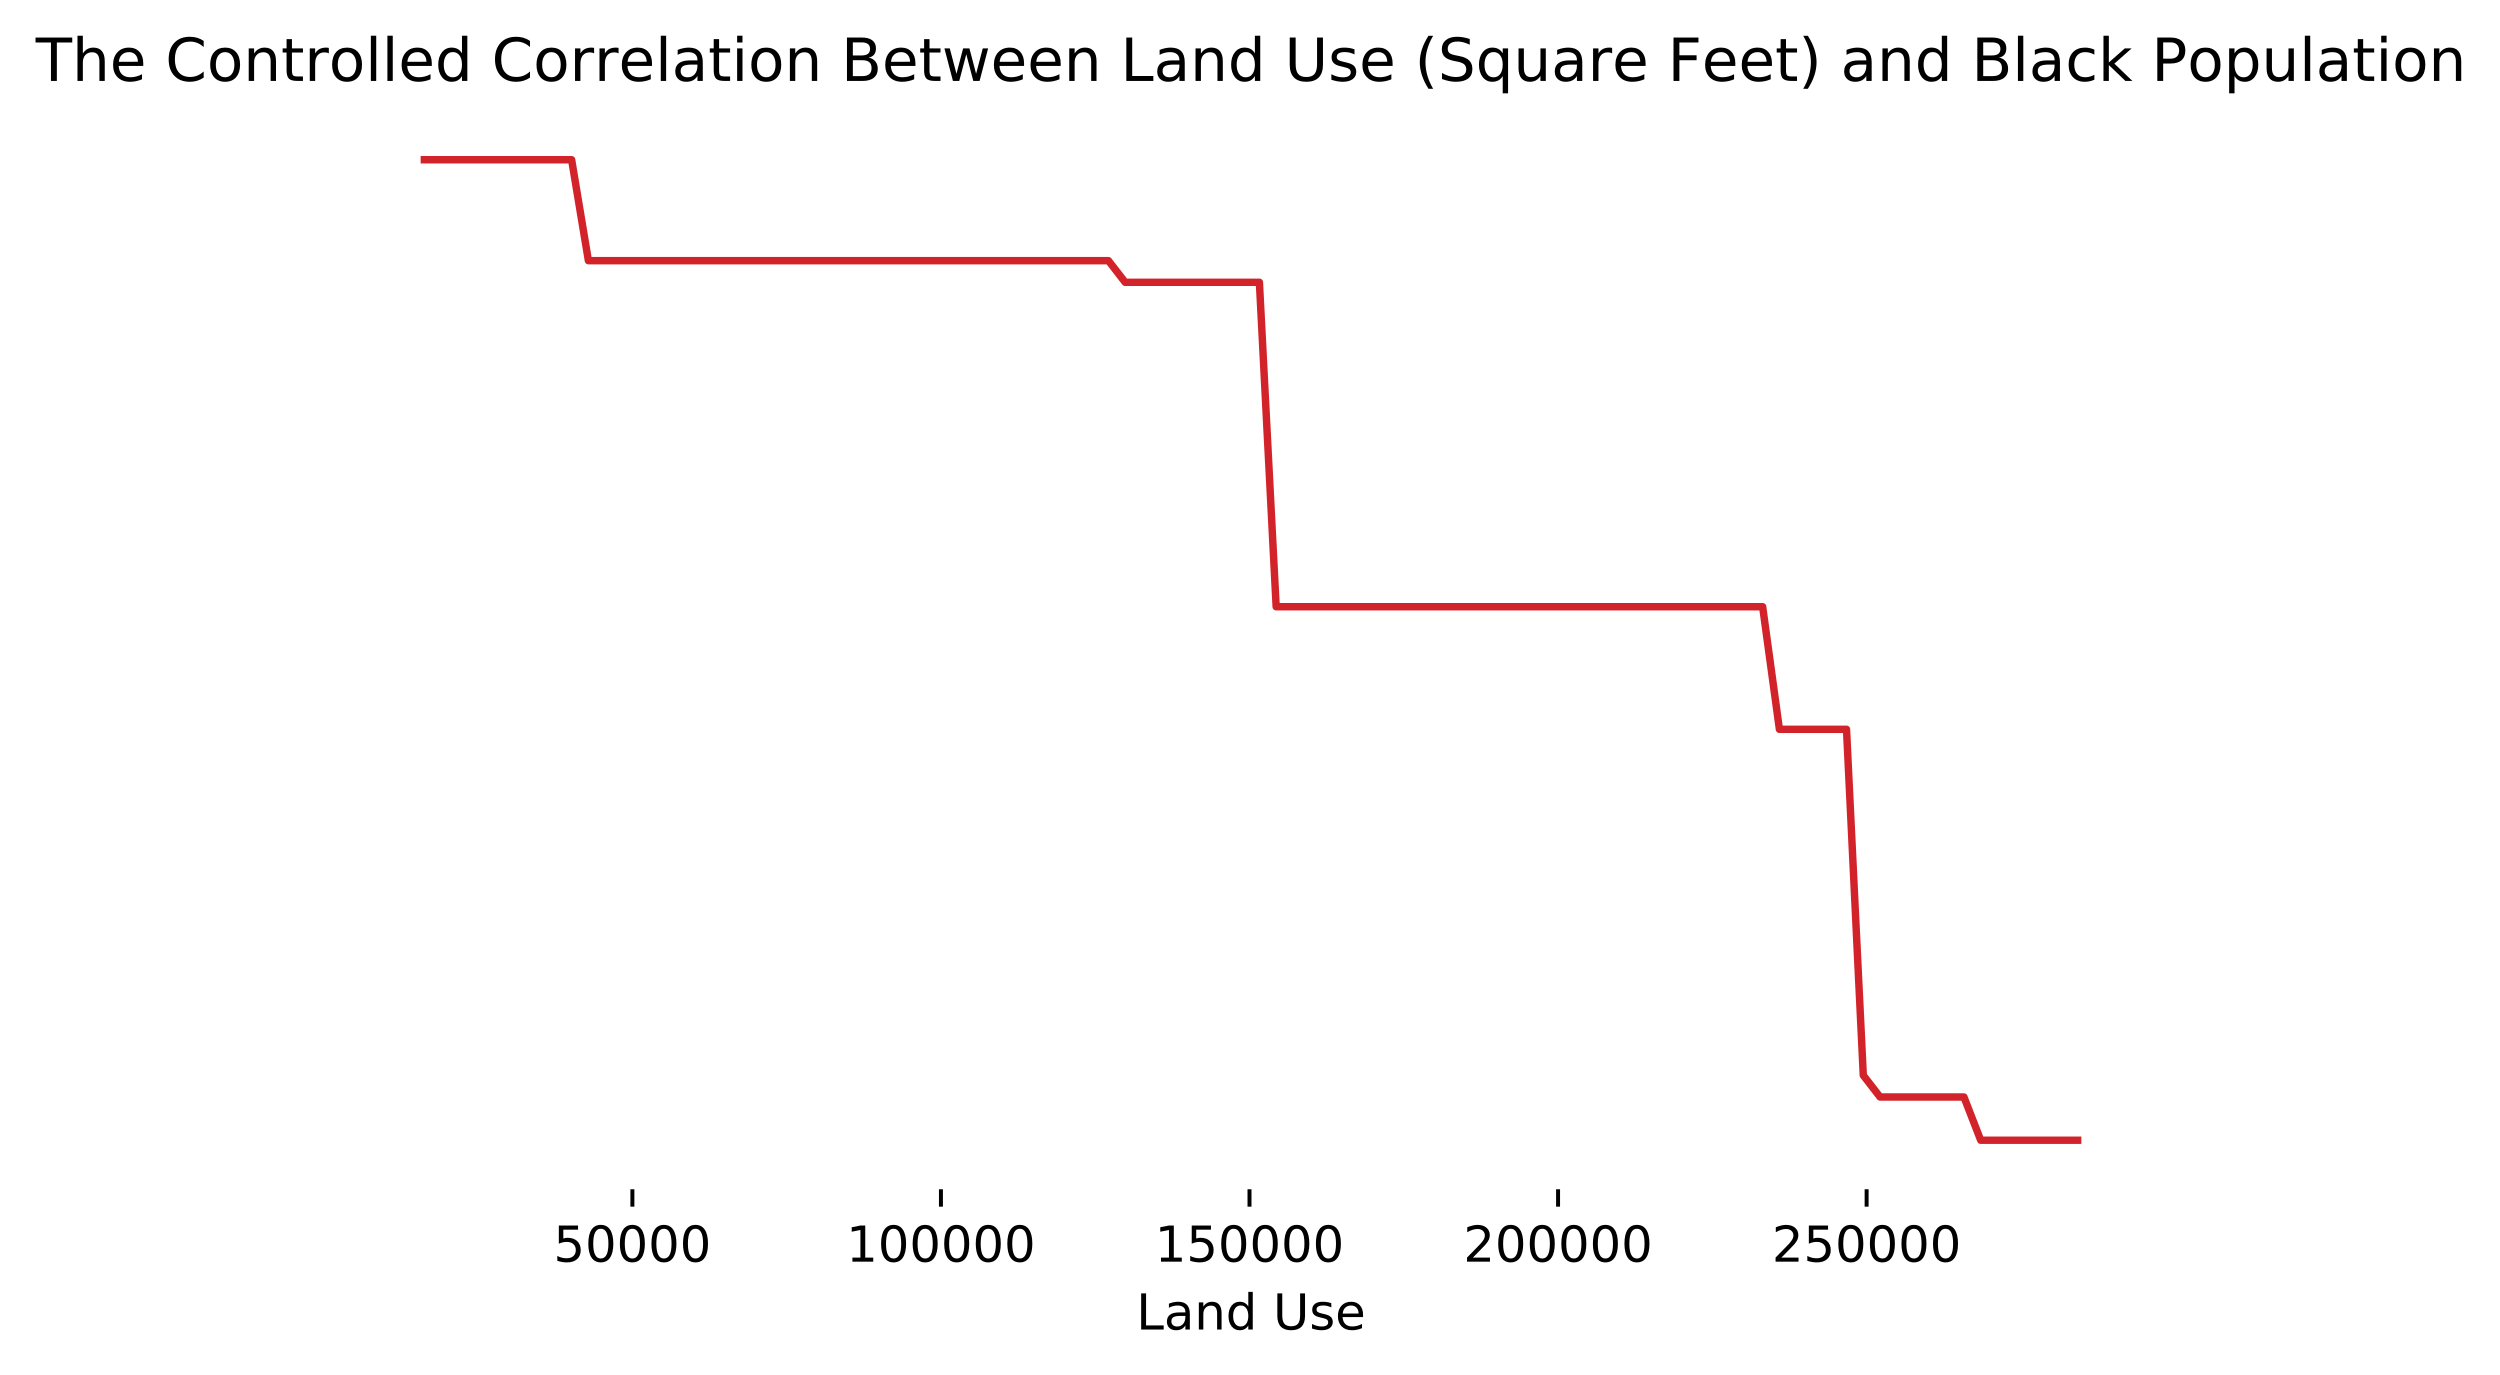
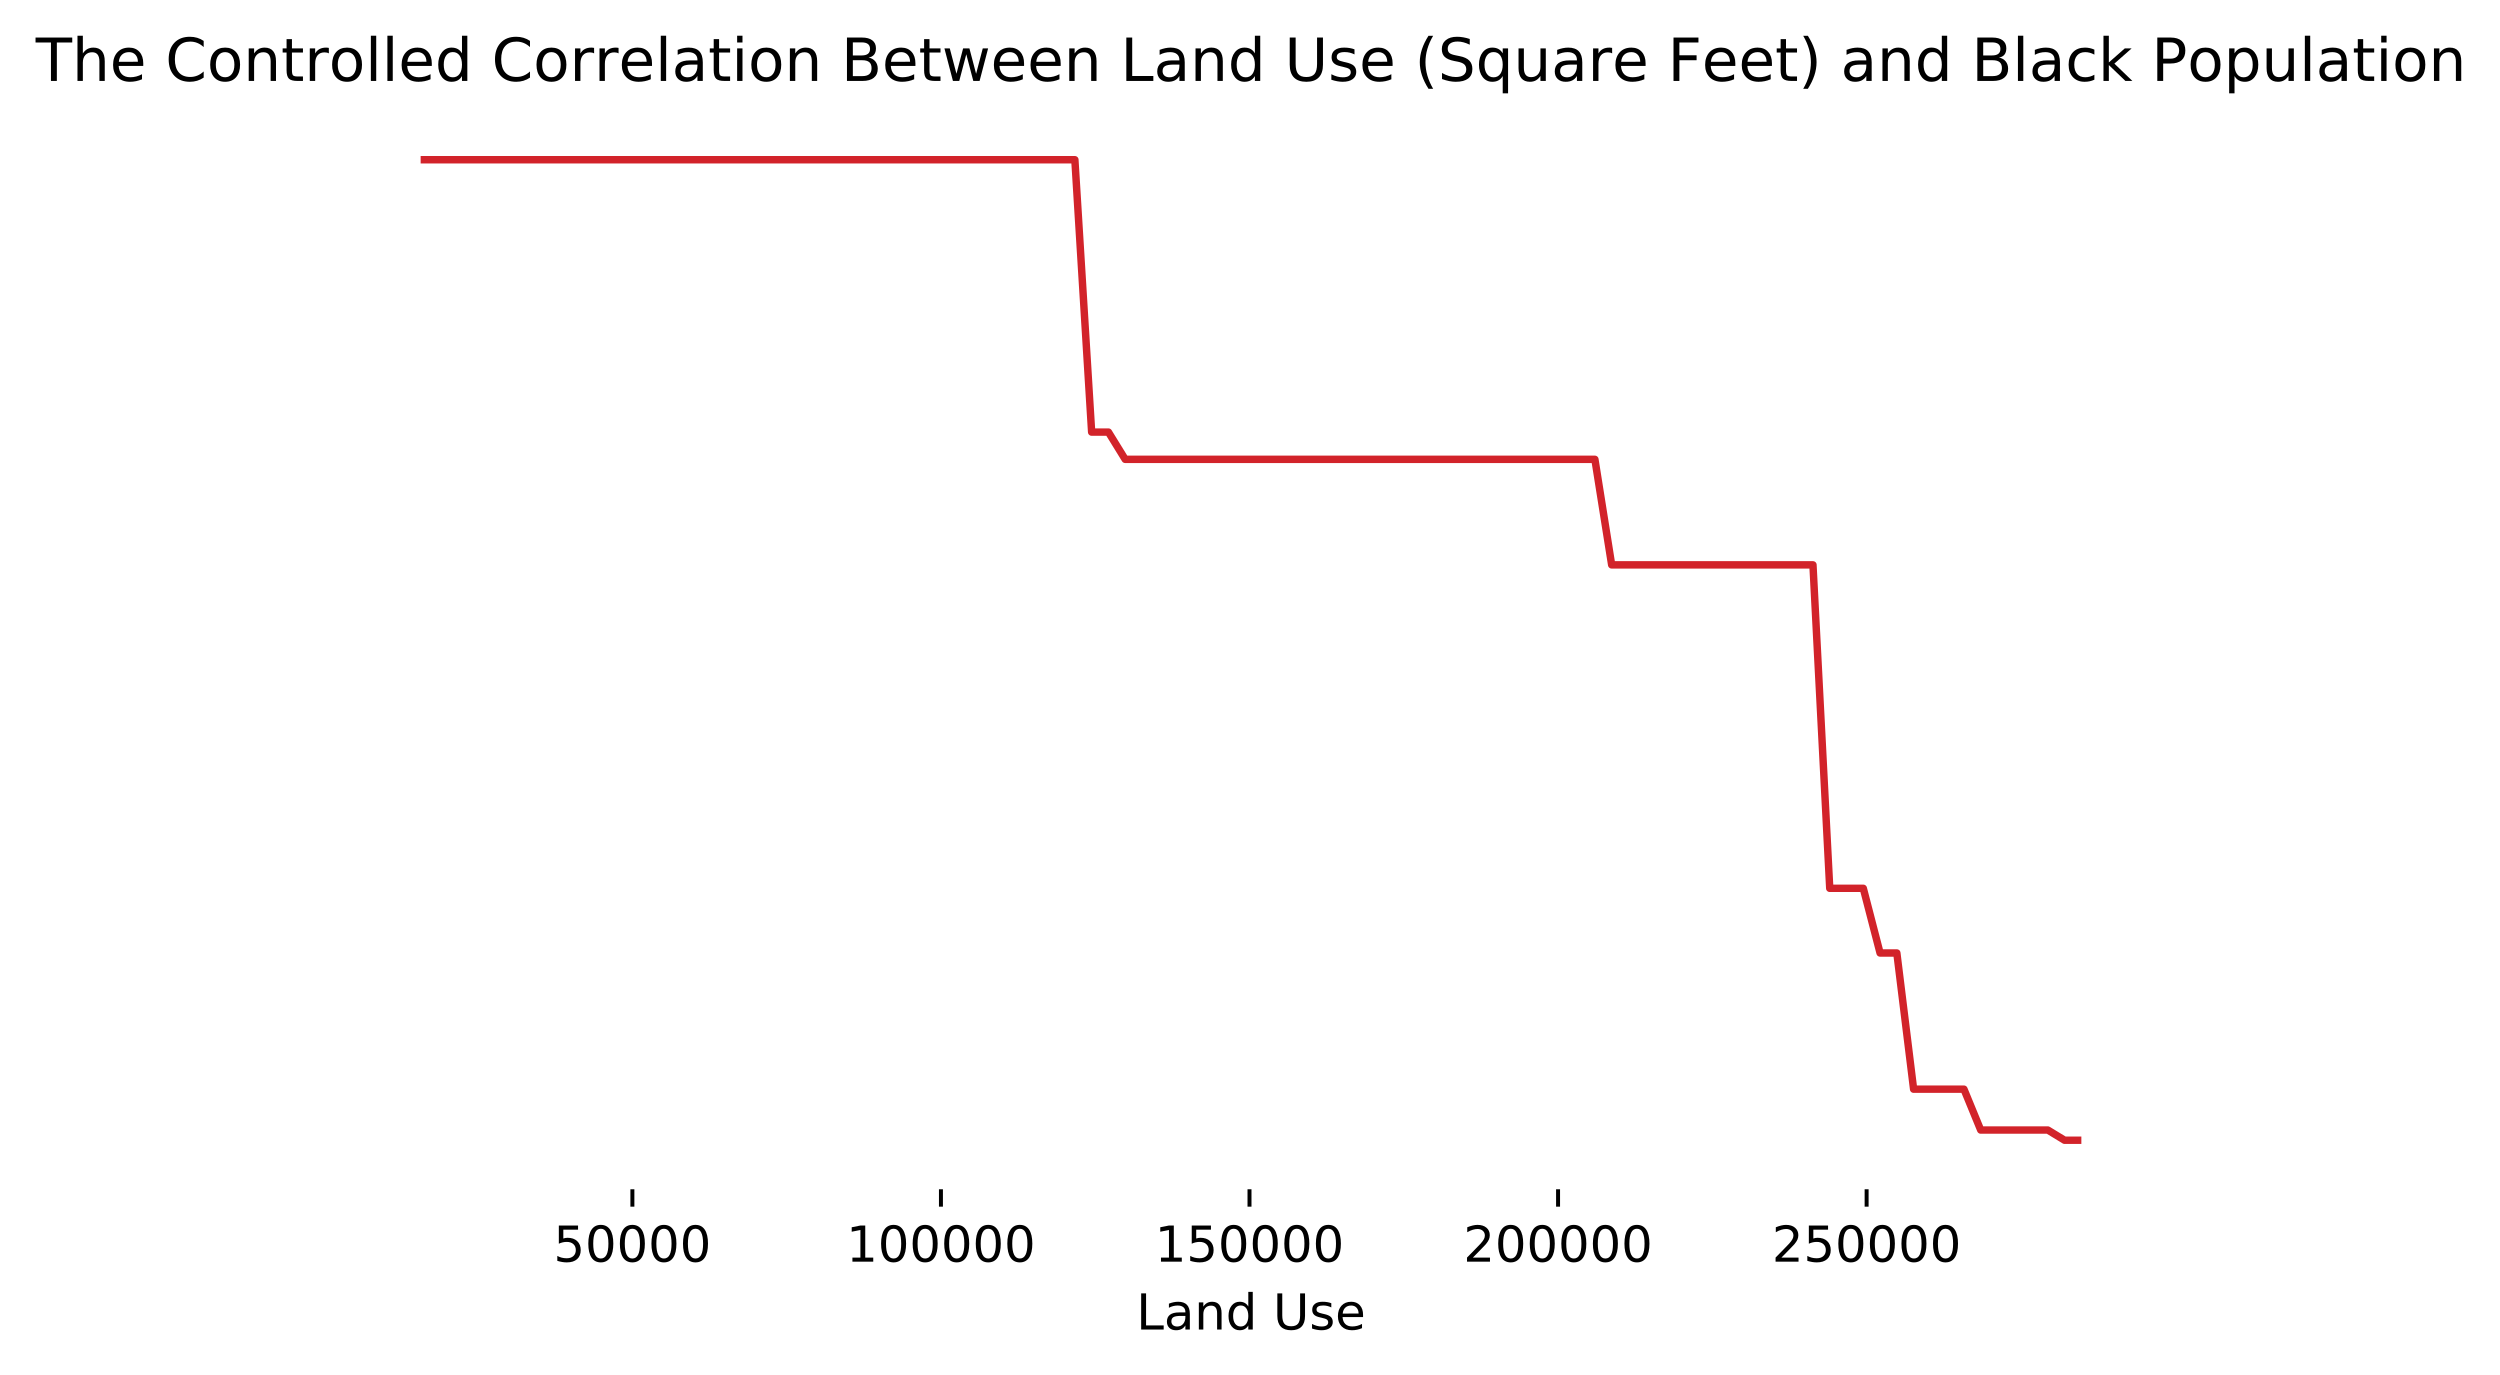
<svg xmlns="http://www.w3.org/2000/svg" xmlns:xlink="http://www.w3.org/1999/xlink" height="277pt" version="1.1" viewBox="0 0 504 277" width="504pt">
  <defs>
    <style type="text/css">
*{stroke-linecap:butt;stroke-linejoin:round;}
  </style>
  </defs>
  <g id="figure_1">
    <g id="patch_1">
      <path d="M 0 277.314  L 504.405 277.314  L 504.405 0  L 0 0  z " style="fill:#ffffff;" />
    </g>
    <g id="axes_1">
      <g id="matplotlib.axis_1">
        <g id="xtick_1">
          <g id="line2d_1">
            <defs>
-               <path d="M 0 0  L 0 3.5  " id="mc981df8c3c" style="stroke:#000000;stroke-width:0.8;" />
-             </defs>
-             <g>
-               <use style="stroke:#000000;stroke-width:0.8;" x="127.489" xlink:href="#mc981df8c3c" y="239.758" />
+               <path d="M 0 0  L 0 3.5  " id="m675b424c68" style="stroke:#000000;stroke-width:0.8;" />
+             </defs>
+             <g>
+               <use style="stroke:#000000;stroke-width:0.8;" x="127.489" xlink:href="#m675b424c68" y="239.758" />
            </g>
          </g>
          <g id="text_1">
            <defs>
              <path d="M 10.797 72.906  L 49.516 72.906  L 49.516 64.594  L 19.828 64.594  L 19.828 46.734  Q 21.969 47.469 24.109 47.828  Q 26.266 48.188 28.422 48.188  Q 40.625 48.188 47.75 41.5  Q 54.891 34.812 54.891 23.391  Q 54.891 11.625 47.562 5.094  Q 40.234 -1.422 26.906 -1.422  Q 22.312 -1.422 17.547 -0.641  Q 12.797 0.141 7.719 1.703  L 7.719 11.625  Q 12.109 9.234 16.797 8.062  Q 21.484 6.891 26.703 6.891  Q 35.156 6.891 40.078 11.328  Q 45.016 15.766 45.016 23.391  Q 45.016 31 40.078 35.438  Q 35.156 39.891 26.703 39.891  Q 22.75 39.891 18.812 39.016  Q 14.891 38.141 10.797 36.281  z " id="DejaVuSans-35" />
              <path d="M 31.781 66.406  Q 24.172 66.406 20.328 58.906  Q 16.5 51.422 16.5 36.375  Q 16.5 21.391 20.328 13.891  Q 24.172 6.391 31.781 6.391  Q 39.453 6.391 43.281 13.891  Q 47.125 21.391 47.125 36.375  Q 47.125 51.422 43.281 58.906  Q 39.453 66.406 31.781 66.406  z M 31.781 74.219  Q 44.047 74.219 50.516 64.516  Q 56.984 54.828 56.984 36.375  Q 56.984 17.969 50.516 8.266  Q 44.047 -1.422 31.781 -1.422  Q 19.531 -1.422 13.062 8.266  Q 6.594 17.969 6.594 36.375  Q 6.594 54.828 13.062 64.516  Q 19.531 74.219 31.781 74.219  z " id="DejaVuSans-30" />
            </defs>
            <g transform="translate(111.5825 254.3566)scale(0.1 -0.1)">
              <use xlink:href="#DejaVuSans-35" />
              <use x="63.623" xlink:href="#DejaVuSans-30" />
              <use x="127.246" xlink:href="#DejaVuSans-30" />
              <use x="190.869" xlink:href="#DejaVuSans-30" />
              <use x="254.492" xlink:href="#DejaVuSans-30" />
            </g>
          </g>
        </g>
        <g id="xtick_2">
          <g id="line2d_2">
            <g>
-               <use style="stroke:#000000;stroke-width:0.8;" x="189.694" xlink:href="#mc981df8c3c" y="239.758" />
+               <use style="stroke:#000000;stroke-width:0.8;" x="189.694" xlink:href="#m675b424c68" y="239.758" />
            </g>
          </g>
          <g id="text_2">
            <defs>
              <path d="M 12.406 8.297  L 28.516 8.297  L 28.516 63.922  L 10.984 60.406  L 10.984 69.391  L 28.422 72.906  L 38.281 72.906  L 38.281 8.297  L 54.391 8.297  L 54.391 0  L 12.406 0  z " id="DejaVuSans-31" />
            </defs>
            <g transform="translate(170.6066 254.3566)scale(0.1 -0.1)">
              <use xlink:href="#DejaVuSans-31" />
              <use x="63.623" xlink:href="#DejaVuSans-30" />
              <use x="127.246" xlink:href="#DejaVuSans-30" />
              <use x="190.869" xlink:href="#DejaVuSans-30" />
              <use x="254.492" xlink:href="#DejaVuSans-30" />
              <use x="318.115" xlink:href="#DejaVuSans-30" />
            </g>
          </g>
        </g>
        <g id="xtick_3">
          <g id="line2d_3">
            <g>
-               <use style="stroke:#000000;stroke-width:0.8;" x="251.899" xlink:href="#mc981df8c3c" y="239.758" />
+               <use style="stroke:#000000;stroke-width:0.8;" x="251.899" xlink:href="#m675b424c68" y="239.758" />
            </g>
          </g>
          <g id="text_3">
            <g transform="translate(232.812 254.3566)scale(0.1 -0.1)">
              <use xlink:href="#DejaVuSans-31" />
              <use x="63.623" xlink:href="#DejaVuSans-35" />
              <use x="127.246" xlink:href="#DejaVuSans-30" />
              <use x="190.869" xlink:href="#DejaVuSans-30" />
              <use x="254.492" xlink:href="#DejaVuSans-30" />
              <use x="318.115" xlink:href="#DejaVuSans-30" />
            </g>
          </g>
        </g>
        <g id="xtick_4">
          <g id="line2d_4">
            <g>
-               <use style="stroke:#000000;stroke-width:0.8;" x="314.105" xlink:href="#mc981df8c3c" y="239.758" />
+               <use style="stroke:#000000;stroke-width:0.8;" x="314.105" xlink:href="#m675b424c68" y="239.758" />
            </g>
          </g>
          <g id="text_4">
            <defs>
              <path d="M 19.188 8.297  L 53.609 8.297  L 53.609 0  L 7.328 0  L 7.328 8.297  Q 12.938 14.109 22.625 23.891  Q 32.328 33.688 34.812 36.531  Q 39.547 41.844 41.422 45.531  Q 43.312 49.219 43.312 52.781  Q 43.312 58.594 39.234 62.25  Q 35.156 65.922 28.609 65.922  Q 23.969 65.922 18.812 64.312  Q 13.672 62.703 7.812 59.422  L 7.812 69.391  Q 13.766 71.781 18.938 73  Q 24.125 74.219 28.422 74.219  Q 39.75 74.219 46.484 68.547  Q 53.219 62.891 53.219 53.422  Q 53.219 48.922 51.531 44.891  Q 49.859 40.875 45.406 35.406  Q 44.188 33.984 37.641 27.219  Q 31.109 20.453 19.188 8.297  z " id="DejaVuSans-32" />
            </defs>
            <g transform="translate(295.0174 254.3566)scale(0.1 -0.1)">
              <use xlink:href="#DejaVuSans-32" />
              <use x="63.623" xlink:href="#DejaVuSans-30" />
              <use x="127.246" xlink:href="#DejaVuSans-30" />
              <use x="190.869" xlink:href="#DejaVuSans-30" />
              <use x="254.492" xlink:href="#DejaVuSans-30" />
              <use x="318.115" xlink:href="#DejaVuSans-30" />
            </g>
          </g>
        </g>
        <g id="xtick_5">
          <g id="line2d_5">
            <g>
-               <use style="stroke:#000000;stroke-width:0.8;" x="376.31" xlink:href="#mc981df8c3c" y="239.758" />
+               <use style="stroke:#000000;stroke-width:0.8;" x="376.31" xlink:href="#m675b424c68" y="239.758" />
            </g>
          </g>
          <g id="text_5">
            <g transform="translate(357.2227 254.3566)scale(0.1 -0.1)">
              <use xlink:href="#DejaVuSans-32" />
              <use x="63.623" xlink:href="#DejaVuSans-35" />
              <use x="127.246" xlink:href="#DejaVuSans-30" />
              <use x="190.869" xlink:href="#DejaVuSans-30" />
              <use x="254.492" xlink:href="#DejaVuSans-30" />
              <use x="318.115" xlink:href="#DejaVuSans-30" />
            </g>
          </g>
        </g>
        <g id="text_6">
          <defs>
            <path d="M 9.812 72.906  L 19.672 72.906  L 19.672 8.297  L 55.172 8.297  L 55.172 0  L 9.812 0  z " id="DejaVuSans-4c" />
            <path d="M 34.281 27.484  Q 23.391 27.484 19.188 25  Q 14.984 22.516 14.984 16.5  Q 14.984 11.719 18.141 8.906  Q 21.297 6.109 26.703 6.109  Q 34.188 6.109 38.703 11.406  Q 43.219 16.703 43.219 25.484  L 43.219 27.484  z M 52.203 31.203  L 52.203 0  L 43.219 0  L 43.219 8.297  Q 40.141 3.328 35.547 0.953  Q 30.953 -1.422 24.312 -1.422  Q 15.922 -1.422 10.953 3.297  Q 6 8.016 6 15.922  Q 6 25.141 12.172 29.828  Q 18.359 34.516 30.609 34.516  L 43.219 34.516  L 43.219 35.406  Q 43.219 41.609 39.141 45  Q 35.062 48.391 27.688 48.391  Q 23 48.391 18.547 47.266  Q 14.109 46.141 10.016 43.891  L 10.016 52.203  Q 14.938 54.109 19.578 55.047  Q 24.219 56 28.609 56  Q 40.484 56 46.344 49.844  Q 52.203 43.703 52.203 31.203  z " id="DejaVuSans-61" />
            <path d="M 54.891 33.016  L 54.891 0  L 45.906 0  L 45.906 32.719  Q 45.906 40.484 42.875 44.328  Q 39.844 48.188 33.797 48.188  Q 26.516 48.188 22.312 43.547  Q 18.109 38.922 18.109 30.906  L 18.109 0  L 9.078 0  L 9.078 54.688  L 18.109 54.688  L 18.109 46.188  Q 21.344 51.125 25.703 53.562  Q 30.078 56 35.797 56  Q 45.219 56 50.047 50.172  Q 54.891 44.344 54.891 33.016  z " id="DejaVuSans-6e" />
            <path d="M 45.406 46.391  L 45.406 75.984  L 54.391 75.984  L 54.391 0  L 45.406 0  L 45.406 8.203  Q 42.578 3.328 38.25 0.953  Q 33.938 -1.422 27.875 -1.422  Q 17.969 -1.422 11.734 6.484  Q 5.516 14.406 5.516 27.297  Q 5.516 40.188 11.734 48.094  Q 17.969 56 27.875 56  Q 33.938 56 38.25 53.625  Q 42.578 51.266 45.406 46.391  z M 14.797 27.297  Q 14.797 17.391 18.875 11.75  Q 22.953 6.109 30.078 6.109  Q 37.203 6.109 41.297 11.75  Q 45.406 17.391 45.406 27.297  Q 45.406 37.203 41.297 42.844  Q 37.203 48.484 30.078 48.484  Q 22.953 48.484 18.875 42.844  Q 14.797 37.203 14.797 27.297  z " id="DejaVuSans-64" />
            <path id="DejaVuSans-20" />
            <path d="M 8.688 72.906  L 18.609 72.906  L 18.609 28.609  Q 18.609 16.891 22.844 11.734  Q 27.094 6.594 36.625 6.594  Q 46.094 6.594 50.344 11.734  Q 54.594 16.891 54.594 28.609  L 54.594 72.906  L 64.5 72.906  L 64.5 27.391  Q 64.5 13.141 57.438 5.859  Q 50.391 -1.422 36.625 -1.422  Q 22.797 -1.422 15.734 5.859  Q 8.688 13.141 8.688 27.391  z " id="DejaVuSans-55" />
            <path d="M 44.281 53.078  L 44.281 44.578  Q 40.484 46.531 36.375 47.5  Q 32.281 48.484 27.875 48.484  Q 21.188 48.484 17.844 46.438  Q 14.5 44.391 14.5 40.281  Q 14.5 37.156 16.891 35.375  Q 19.281 33.594 26.516 31.984  L 29.594 31.297  Q 39.156 29.25 43.188 25.516  Q 47.219 21.781 47.219 15.094  Q 47.219 7.469 41.188 3.016  Q 35.156 -1.422 24.609 -1.422  Q 20.219 -1.422 15.453 -0.562  Q 10.688 0.297 5.422 2  L 5.422 11.281  Q 10.406 8.688 15.234 7.391  Q 20.062 6.109 24.812 6.109  Q 31.156 6.109 34.562 8.281  Q 37.984 10.453 37.984 14.406  Q 37.984 18.062 35.516 20.016  Q 33.062 21.969 24.703 23.781  L 21.578 24.516  Q 13.234 26.266 9.516 29.906  Q 5.812 33.547 5.812 39.891  Q 5.812 47.609 11.281 51.797  Q 16.75 56 26.812 56  Q 31.781 56 36.172 55.266  Q 40.578 54.547 44.281 53.078  z " id="DejaVuSans-73" />
            <path d="M 56.203 29.594  L 56.203 25.203  L 14.891 25.203  Q 15.484 15.922 20.484 11.062  Q 25.484 6.203 34.422 6.203  Q 39.594 6.203 44.453 7.469  Q 49.312 8.734 54.109 11.281  L 54.109 2.781  Q 49.266 0.734 44.188 -0.344  Q 39.109 -1.422 33.891 -1.422  Q 20.797 -1.422 13.156 6.188  Q 5.516 13.812 5.516 26.812  Q 5.516 40.234 12.766 48.109  Q 20.016 56 32.328 56  Q 43.359 56 49.781 48.891  Q 56.203 41.797 56.203 29.594  z M 47.219 32.234  Q 47.125 39.594 43.094 43.984  Q 39.062 48.391 32.422 48.391  Q 24.906 48.391 20.391 44.141  Q 15.875 39.891 15.188 32.172  z " id="DejaVuSans-65" />
          </defs>
          <g transform="translate(229.0798 268.0347)scale(0.1 -0.1)">
            <use xlink:href="#DejaVuSans-4c" />
            <use x="55.713" xlink:href="#DejaVuSans-61" />
            <use x="116.992" xlink:href="#DejaVuSans-6e" />
            <use x="180.371" xlink:href="#DejaVuSans-64" />
            <use x="243.848" xlink:href="#DejaVuSans-20" />
            <use x="275.635" xlink:href="#DejaVuSans-55" />
            <use x="348.828" xlink:href="#DejaVuSans-73" />
            <use x="400.928" xlink:href="#DejaVuSans-65" />
          </g>
        </g>
      </g>
      <g id="line2d_6">
-         <path clip-path="url(#p27eab47398)" d="M 84.802 32.202  L 88.184 32.202  L 91.566 32.202  L 94.948 32.202  L 98.33 32.202  L 101.712 32.202  L 105.093 32.202  L 108.475 32.202  L 111.857 32.202  L 115.239 32.202  L 118.621 52.55  L 122.002 52.55  L 125.384 52.55  L 128.766 52.55  L 132.148 52.55  L 135.53 52.55  L 138.912 52.55  L 142.293 52.55  L 145.675 52.55  L 149.057 52.55  L 152.439 52.55  L 155.821 52.55  L 159.202 52.55  L 162.584 52.55  L 165.966 52.55  L 169.348 52.55  L 172.73 52.55  L 176.112 52.55  L 179.493 52.55  L 182.875 52.55  L 186.257 52.55  L 189.639 52.55  L 193.021 52.55  L 196.403 52.55  L 199.784 52.55  L 203.166 52.55  L 206.548 52.55  L 209.93 52.55  L 213.312 52.55  L 216.693 52.55  L 220.075 52.55  L 223.457 52.55  L 226.839 56.911  L 230.221 56.911  L 233.602 56.911  L 236.984 56.911  L 240.366 56.911  L 243.748 56.911  L 247.13 56.911  L 250.512 56.911  L 253.893 56.911  L 257.275 122.317  L 260.657 122.317  L 264.039 122.317  L 267.421 122.317  L 270.803 122.317  L 274.184 122.317  L 277.566 122.317  L 280.948 122.317  L 284.33 122.317  L 287.712 122.317  L 291.093 122.317  L 294.475 122.317  L 297.857 122.317  L 301.239 122.317  L 304.621 122.317  L 308.002 122.317  L 311.384 122.317  L 314.766 122.317  L 318.148 122.317  L 321.53 122.317  L 324.912 122.317  L 328.293 122.317  L 331.675 122.317  L 335.057 122.317  L 338.439 122.317  L 341.821 122.317  L 345.202 122.317  L 348.584 122.317  L 351.966 122.317  L 355.348 122.317  L 358.73 147.026  L 362.112 147.026  L 365.493 147.026  L 368.875 147.026  L 372.257 147.026  L 375.639 216.793  L 379.021 221.154  L 382.402 221.154  L 385.784 221.154  L 389.166 221.154  L 392.548 221.154  L 395.93 221.154  L 399.312 229.874  L 402.693 229.874  L 406.075 229.874  L 409.457 229.874  L 412.839 229.874  L 416.221 229.874  L 419.603 229.874  " style="fill:none;stroke:#d2232a;stroke-linecap:square;stroke-width:1.5;" />
+         <path clip-path="url(#p601490d5a0)" d="M 84.802 32.202  L 88.184 32.202  L 91.566 32.202  L 94.948 32.202  L 98.33 32.202  L 101.712 32.202  L 105.093 32.202  L 108.475 32.202  L 111.857 32.202  L 115.239 32.202  L 118.621 32.202  L 122.002 32.202  L 125.384 32.202  L 128.766 32.202  L 132.148 32.202  L 135.53 32.202  L 138.912 32.202  L 142.293 32.202  L 145.675 32.202  L 149.057 32.202  L 152.439 32.202  L 155.821 32.202  L 159.202 32.202  L 162.584 32.202  L 165.966 32.202  L 169.348 32.202  L 172.73 32.202  L 176.112 32.202  L 179.493 32.202  L 182.875 32.202  L 186.257 32.202  L 189.639 32.202  L 193.021 32.202  L 196.403 32.202  L 199.784 32.202  L 203.166 32.202  L 206.548 32.202  L 209.93 32.202  L 213.312 32.202  L 216.693 32.202  L 220.075 87.111  L 223.457 87.111  L 226.839 92.602  L 230.221 92.602  L 233.602 92.602  L 236.984 92.602  L 240.366 92.602  L 243.748 92.602  L 247.13 92.602  L 250.512 92.602  L 253.893 92.602  L 257.275 92.602  L 260.657 92.602  L 264.039 92.602  L 267.421 92.602  L 270.803 92.602  L 274.184 92.602  L 277.566 92.602  L 280.948 92.602  L 284.33 92.602  L 287.712 92.602  L 291.093 92.602  L 294.475 92.602  L 297.857 92.602  L 301.239 92.602  L 304.621 92.602  L 308.002 92.602  L 311.384 92.602  L 314.766 92.602  L 318.148 92.602  L 321.53 92.602  L 324.912 113.879  L 328.293 113.879  L 331.675 113.879  L 335.057 113.879  L 338.439 113.879  L 341.821 113.879  L 345.202 113.879  L 348.584 113.879  L 351.966 113.879  L 355.348 113.879  L 358.73 113.879  L 362.112 113.879  L 365.493 113.879  L 368.875 179.084  L 372.257 179.084  L 375.639 179.084  L 379.021 192.124  L 382.402 192.124  L 385.784 219.579  L 389.166 219.579  L 392.548 219.579  L 395.93 219.579  L 399.312 227.815  L 402.693 227.815  L 406.075 227.815  L 409.457 227.815  L 412.839 227.815  L 416.221 229.874  L 419.603 229.874  " style="fill:none;stroke:#d2232a;stroke-linecap:square;stroke-width:1.5;" />
      </g>
      <g id="text_7">
        <defs>
          <path d="M -0.297 72.906  L 61.375 72.906  L 61.375 64.594  L 35.5 64.594  L 35.5 0  L 25.594 0  L 25.594 64.594  L -0.297 64.594  z " id="DejaVuSans-54" />
          <path d="M 54.891 33.016  L 54.891 0  L 45.906 0  L 45.906 32.719  Q 45.906 40.484 42.875 44.328  Q 39.844 48.188 33.797 48.188  Q 26.516 48.188 22.312 43.547  Q 18.109 38.922 18.109 30.906  L 18.109 0  L 9.078 0  L 9.078 75.984  L 18.109 75.984  L 18.109 46.188  Q 21.344 51.125 25.703 53.562  Q 30.078 56 35.797 56  Q 45.219 56 50.047 50.172  Q 54.891 44.344 54.891 33.016  z " id="DejaVuSans-68" />
          <path d="M 64.406 67.281  L 64.406 56.891  Q 59.422 61.531 53.781 63.812  Q 48.141 66.109 41.797 66.109  Q 29.297 66.109 22.656 58.469  Q 16.016 50.828 16.016 36.375  Q 16.016 21.969 22.656 14.328  Q 29.297 6.688 41.797 6.688  Q 48.141 6.688 53.781 8.984  Q 59.422 11.281 64.406 15.922  L 64.406 5.609  Q 59.234 2.094 53.438 0.328  Q 47.656 -1.422 41.219 -1.422  Q 24.656 -1.422 15.125 8.703  Q 5.609 18.844 5.609 36.375  Q 5.609 53.953 15.125 64.078  Q 24.656 74.219 41.219 74.219  Q 47.75 74.219 53.531 72.484  Q 59.328 70.75 64.406 67.281  z " id="DejaVuSans-43" />
          <path d="M 30.609 48.391  Q 23.391 48.391 19.188 42.75  Q 14.984 37.109 14.984 27.297  Q 14.984 17.484 19.156 11.844  Q 23.344 6.203 30.609 6.203  Q 37.797 6.203 41.984 11.859  Q 46.188 17.531 46.188 27.297  Q 46.188 37.016 41.984 42.703  Q 37.797 48.391 30.609 48.391  z M 30.609 56  Q 42.328 56 49.016 48.375  Q 55.719 40.766 55.719 27.297  Q 55.719 13.875 49.016 6.219  Q 42.328 -1.422 30.609 -1.422  Q 18.844 -1.422 12.172 6.219  Q 5.516 13.875 5.516 27.297  Q 5.516 40.766 12.172 48.375  Q 18.844 56 30.609 56  z " id="DejaVuSans-6f" />
          <path d="M 18.312 70.219  L 18.312 54.688  L 36.812 54.688  L 36.812 47.703  L 18.312 47.703  L 18.312 18.016  Q 18.312 11.328 20.141 9.422  Q 21.969 7.516 27.594 7.516  L 36.812 7.516  L 36.812 0  L 27.594 0  Q 17.188 0 13.234 3.875  Q 9.281 7.766 9.281 18.016  L 9.281 47.703  L 2.688 47.703  L 2.688 54.688  L 9.281 54.688  L 9.281 70.219  z " id="DejaVuSans-74" />
          <path d="M 41.109 46.297  Q 39.594 47.172 37.812 47.578  Q 36.031 48 33.891 48  Q 26.266 48 22.188 43.047  Q 18.109 38.094 18.109 28.812  L 18.109 0  L 9.078 0  L 9.078 54.688  L 18.109 54.688  L 18.109 46.188  Q 20.953 51.172 25.484 53.578  Q 30.031 56 36.531 56  Q 37.453 56 38.578 55.875  Q 39.703 55.766 41.062 55.516  z " id="DejaVuSans-72" />
          <path d="M 9.422 75.984  L 18.406 75.984  L 18.406 0  L 9.422 0  z " id="DejaVuSans-6c" />
          <path d="M 9.422 54.688  L 18.406 54.688  L 18.406 0  L 9.422 0  z M 9.422 75.984  L 18.406 75.984  L 18.406 64.594  L 9.422 64.594  z " id="DejaVuSans-69" />
          <path d="M 19.672 34.812  L 19.672 8.109  L 35.5 8.109  Q 43.453 8.109 47.281 11.406  Q 51.125 14.703 51.125 21.484  Q 51.125 28.328 47.281 31.562  Q 43.453 34.812 35.5 34.812  z M 19.672 64.797  L 19.672 42.828  L 34.281 42.828  Q 41.5 42.828 45.031 45.531  Q 48.578 48.25 48.578 53.812  Q 48.578 59.328 45.031 62.062  Q 41.5 64.797 34.281 64.797  z M 9.812 72.906  L 35.016 72.906  Q 46.297 72.906 52.391 68.219  Q 58.5 63.531 58.5 54.891  Q 58.5 48.188 55.375 44.234  Q 52.25 40.281 46.188 39.312  Q 53.469 37.75 57.5 32.781  Q 61.531 27.828 61.531 20.406  Q 61.531 10.641 54.891 5.312  Q 48.25 0 35.984 0  L 9.812 0  z " id="DejaVuSans-42" />
          <path d="M 4.203 54.688  L 13.188 54.688  L 24.422 12.016  L 35.594 54.688  L 46.188 54.688  L 57.422 12.016  L 68.609 54.688  L 77.594 54.688  L 63.281 0  L 52.688 0  L 40.922 44.828  L 29.109 0  L 18.5 0  z " id="DejaVuSans-77" />
          <path d="M 31 75.875  Q 24.469 64.656 21.281 53.656  Q 18.109 42.672 18.109 31.391  Q 18.109 20.125 21.312 9.062  Q 24.516 -2 31 -13.188  L 23.188 -13.188  Q 15.875 -1.703 12.234 9.375  Q 8.594 20.453 8.594 31.391  Q 8.594 42.281 12.203 53.312  Q 15.828 64.359 23.188 75.875  z " id="DejaVuSans-28" />
          <path d="M 53.516 70.516  L 53.516 60.891  Q 47.906 63.578 42.922 64.891  Q 37.938 66.219 33.297 66.219  Q 25.25 66.219 20.875 63.094  Q 16.5 59.969 16.5 54.203  Q 16.5 49.359 19.406 46.891  Q 22.312 44.438 30.422 42.922  L 36.375 41.703  Q 47.406 39.594 52.656 34.297  Q 57.906 29 57.906 20.125  Q 57.906 9.516 50.797 4.047  Q 43.703 -1.422 29.984 -1.422  Q 24.812 -1.422 18.969 -0.25  Q 13.141 0.922 6.891 3.219  L 6.891 13.375  Q 12.891 10.016 18.656 8.297  Q 24.422 6.594 29.984 6.594  Q 38.422 6.594 43.016 9.906  Q 47.609 13.234 47.609 19.391  Q 47.609 24.75 44.312 27.781  Q 41.016 30.812 33.5 32.328  L 27.484 33.5  Q 16.453 35.688 11.516 40.375  Q 6.594 45.062 6.594 53.422  Q 6.594 63.094 13.406 68.656  Q 20.219 74.219 32.172 74.219  Q 37.312 74.219 42.625 73.281  Q 47.953 72.359 53.516 70.516  z " id="DejaVuSans-53" />
          <path d="M 14.797 27.297  Q 14.797 17.391 18.875 11.75  Q 22.953 6.109 30.078 6.109  Q 37.203 6.109 41.297 11.75  Q 45.406 17.391 45.406 27.297  Q 45.406 37.203 41.297 42.844  Q 37.203 48.484 30.078 48.484  Q 22.953 48.484 18.875 42.844  Q 14.797 37.203 14.797 27.297  z M 45.406 8.203  Q 42.578 3.328 38.25 0.953  Q 33.938 -1.422 27.875 -1.422  Q 17.969 -1.422 11.734 6.484  Q 5.516 14.406 5.516 27.297  Q 5.516 40.188 11.734 48.094  Q 17.969 56 27.875 56  Q 33.938 56 38.25 53.625  Q 42.578 51.266 45.406 46.391  L 45.406 54.688  L 54.391 54.688  L 54.391 -20.797  L 45.406 -20.797  z " id="DejaVuSans-71" />
          <path d="M 8.5 21.578  L 8.5 54.688  L 17.484 54.688  L 17.484 21.922  Q 17.484 14.156 20.5 10.266  Q 23.531 6.391 29.594 6.391  Q 36.859 6.391 41.078 11.031  Q 45.312 15.672 45.312 23.688  L 45.312 54.688  L 54.297 54.688  L 54.297 0  L 45.312 0  L 45.312 8.406  Q 42.047 3.422 37.719 1  Q 33.406 -1.422 27.688 -1.422  Q 18.266 -1.422 13.375 4.438  Q 8.5 10.297 8.5 21.578  z M 31.109 56  z " id="DejaVuSans-75" />
          <path d="M 9.812 72.906  L 51.703 72.906  L 51.703 64.594  L 19.672 64.594  L 19.672 43.109  L 48.578 43.109  L 48.578 34.812  L 19.672 34.812  L 19.672 0  L 9.812 0  z " id="DejaVuSans-46" />
          <path d="M 8.016 75.875  L 15.828 75.875  Q 23.141 64.359 26.781 53.312  Q 30.422 42.281 30.422 31.391  Q 30.422 20.453 26.781 9.375  Q 23.141 -1.703 15.828 -13.188  L 8.016 -13.188  Q 14.5 -2 17.703 9.062  Q 20.906 20.125 20.906 31.391  Q 20.906 42.672 17.703 53.656  Q 14.5 64.656 8.016 75.875  z " id="DejaVuSans-29" />
          <path d="M 48.781 52.594  L 48.781 44.188  Q 44.969 46.297 41.141 47.344  Q 37.312 48.391 33.406 48.391  Q 24.656 48.391 19.812 42.844  Q 14.984 37.312 14.984 27.297  Q 14.984 17.281 19.812 11.734  Q 24.656 6.203 33.406 6.203  Q 37.312 6.203 41.141 7.25  Q 44.969 8.297 48.781 10.406  L 48.781 2.094  Q 45.016 0.344 40.984 -0.531  Q 36.969 -1.422 32.422 -1.422  Q 20.062 -1.422 12.781 6.344  Q 5.516 14.109 5.516 27.297  Q 5.516 40.672 12.859 48.328  Q 20.219 56 33.016 56  Q 37.156 56 41.109 55.141  Q 45.062 54.297 48.781 52.594  z " id="DejaVuSans-63" />
          <path d="M 9.078 75.984  L 18.109 75.984  L 18.109 31.109  L 44.922 54.688  L 56.391 54.688  L 27.391 29.109  L 57.625 0  L 45.906 0  L 18.109 26.703  L 18.109 0  L 9.078 0  z " id="DejaVuSans-6b" />
          <path d="M 19.672 64.797  L 19.672 37.406  L 32.078 37.406  Q 38.969 37.406 42.719 40.969  Q 46.484 44.531 46.484 51.125  Q 46.484 57.672 42.719 61.234  Q 38.969 64.797 32.078 64.797  z M 9.812 72.906  L 32.078 72.906  Q 44.344 72.906 50.609 67.359  Q 56.891 61.812 56.891 51.125  Q 56.891 40.328 50.609 34.812  Q 44.344 29.297 32.078 29.297  L 19.672 29.297  L 19.672 0  L 9.812 0  z " id="DejaVuSans-50" />
          <path d="M 18.109 8.203  L 18.109 -20.797  L 9.078 -20.797  L 9.078 54.688  L 18.109 54.688  L 18.109 46.391  Q 20.953 51.266 25.266 53.625  Q 29.594 56 35.594 56  Q 45.562 56 51.781 48.094  Q 58.016 40.188 58.016 27.297  Q 58.016 14.406 51.781 6.484  Q 45.562 -1.422 35.594 -1.422  Q 29.594 -1.422 25.266 0.953  Q 20.953 3.328 18.109 8.203  z M 48.688 27.297  Q 48.688 37.203 44.609 42.844  Q 40.531 48.484 33.406 48.484  Q 26.266 48.484 22.188 42.844  Q 18.109 37.203 18.109 27.297  Q 18.109 17.391 22.188 11.75  Q 26.266 6.109 33.406 6.109  Q 40.531 6.109 44.609 11.75  Q 48.688 17.391 48.688 27.297  z " id="DejaVuSans-70" />
        </defs>
        <g transform="translate(7.2 16.31812)scale(0.12 -0.12)">
          <use xlink:href="#DejaVuSans-54" />
          <use x="61.084" xlink:href="#DejaVuSans-68" />
          <use x="124.463" xlink:href="#DejaVuSans-65" />
          <use x="185.986" xlink:href="#DejaVuSans-20" />
          <use x="217.773" xlink:href="#DejaVuSans-43" />
          <use x="287.598" xlink:href="#DejaVuSans-6f" />
          <use x="348.779" xlink:href="#DejaVuSans-6e" />
          <use x="412.158" xlink:href="#DejaVuSans-74" />
          <use x="451.367" xlink:href="#DejaVuSans-72" />
          <use x="492.449" xlink:href="#DejaVuSans-6f" />
          <use x="553.631" xlink:href="#DejaVuSans-6c" />
          <use x="581.414" xlink:href="#DejaVuSans-6c" />
          <use x="609.197" xlink:href="#DejaVuSans-65" />
          <use x="670.721" xlink:href="#DejaVuSans-64" />
          <use x="734.197" xlink:href="#DejaVuSans-20" />
          <use x="765.984" xlink:href="#DejaVuSans-43" />
          <use x="835.809" xlink:href="#DejaVuSans-6f" />
          <use x="896.99" xlink:href="#DejaVuSans-72" />
          <use x="938.088" xlink:href="#DejaVuSans-72" />
          <use x="979.17" xlink:href="#DejaVuSans-65" />
          <use x="1040.693" xlink:href="#DejaVuSans-6c" />
          <use x="1068.477" xlink:href="#DejaVuSans-61" />
          <use x="1129.756" xlink:href="#DejaVuSans-74" />
          <use x="1168.965" xlink:href="#DejaVuSans-69" />
          <use x="1196.748" xlink:href="#DejaVuSans-6f" />
          <use x="1257.93" xlink:href="#DejaVuSans-6e" />
          <use x="1321.309" xlink:href="#DejaVuSans-20" />
          <use x="1353.096" xlink:href="#DejaVuSans-42" />
          <use x="1421.699" xlink:href="#DejaVuSans-65" />
          <use x="1483.223" xlink:href="#DejaVuSans-74" />
          <use x="1522.432" xlink:href="#DejaVuSans-77" />
          <use x="1604.219" xlink:href="#DejaVuSans-65" />
          <use x="1665.742" xlink:href="#DejaVuSans-65" />
          <use x="1727.266" xlink:href="#DejaVuSans-6e" />
          <use x="1790.645" xlink:href="#DejaVuSans-20" />
          <use x="1822.432" xlink:href="#DejaVuSans-4c" />
          <use x="1878.145" xlink:href="#DejaVuSans-61" />
          <use x="1939.424" xlink:href="#DejaVuSans-6e" />
          <use x="2002.803" xlink:href="#DejaVuSans-64" />
          <use x="2066.279" xlink:href="#DejaVuSans-20" />
          <use x="2098.066" xlink:href="#DejaVuSans-55" />
          <use x="2171.26" xlink:href="#DejaVuSans-73" />
          <use x="2223.359" xlink:href="#DejaVuSans-65" />
          <use x="2284.883" xlink:href="#DejaVuSans-20" />
          <use x="2316.67" xlink:href="#DejaVuSans-28" />
          <use x="2355.684" xlink:href="#DejaVuSans-53" />
          <use x="2419.16" xlink:href="#DejaVuSans-71" />
          <use x="2482.637" xlink:href="#DejaVuSans-75" />
          <use x="2546.016" xlink:href="#DejaVuSans-61" />
          <use x="2607.295" xlink:href="#DejaVuSans-72" />
          <use x="2648.377" xlink:href="#DejaVuSans-65" />
          <use x="2709.9" xlink:href="#DejaVuSans-20" />
          <use x="2741.688" xlink:href="#DejaVuSans-46" />
          <use x="2799.129" xlink:href="#DejaVuSans-65" />
          <use x="2860.652" xlink:href="#DejaVuSans-65" />
          <use x="2922.176" xlink:href="#DejaVuSans-74" />
          <use x="2961.385" xlink:href="#DejaVuSans-29" />
          <use x="3000.398" xlink:href="#DejaVuSans-20" />
          <use x="3032.186" xlink:href="#DejaVuSans-61" />
          <use x="3093.465" xlink:href="#DejaVuSans-6e" />
          <use x="3156.844" xlink:href="#DejaVuSans-64" />
          <use x="3220.32" xlink:href="#DejaVuSans-20" />
          <use x="3252.107" xlink:href="#DejaVuSans-42" />
          <use x="3320.711" xlink:href="#DejaVuSans-6c" />
          <use x="3348.494" xlink:href="#DejaVuSans-61" />
          <use x="3409.773" xlink:href="#DejaVuSans-63" />
          <use x="3464.754" xlink:href="#DejaVuSans-6b" />
          <use x="3522.664" xlink:href="#DejaVuSans-20" />
          <use x="3554.451" xlink:href="#DejaVuSans-50" />
          <use x="3614.707" xlink:href="#DejaVuSans-6f" />
          <use x="3675.889" xlink:href="#DejaVuSans-70" />
          <use x="3739.365" xlink:href="#DejaVuSans-75" />
          <use x="3802.744" xlink:href="#DejaVuSans-6c" />
          <use x="3830.527" xlink:href="#DejaVuSans-61" />
          <use x="3891.807" xlink:href="#DejaVuSans-74" />
          <use x="3931.016" xlink:href="#DejaVuSans-69" />
          <use x="3958.799" xlink:href="#DejaVuSans-6f" />
          <use x="4019.98" xlink:href="#DejaVuSans-6e" />
        </g>
      </g>
    </g>
  </g>
  <defs>
-     <clipPath id="p27eab47398">
+     <clipPath id="p601490d5a0">
      <rect height="217.44" width="334.8" x="84.802" y="22.318" />
    </clipPath>
  </defs>
</svg>
